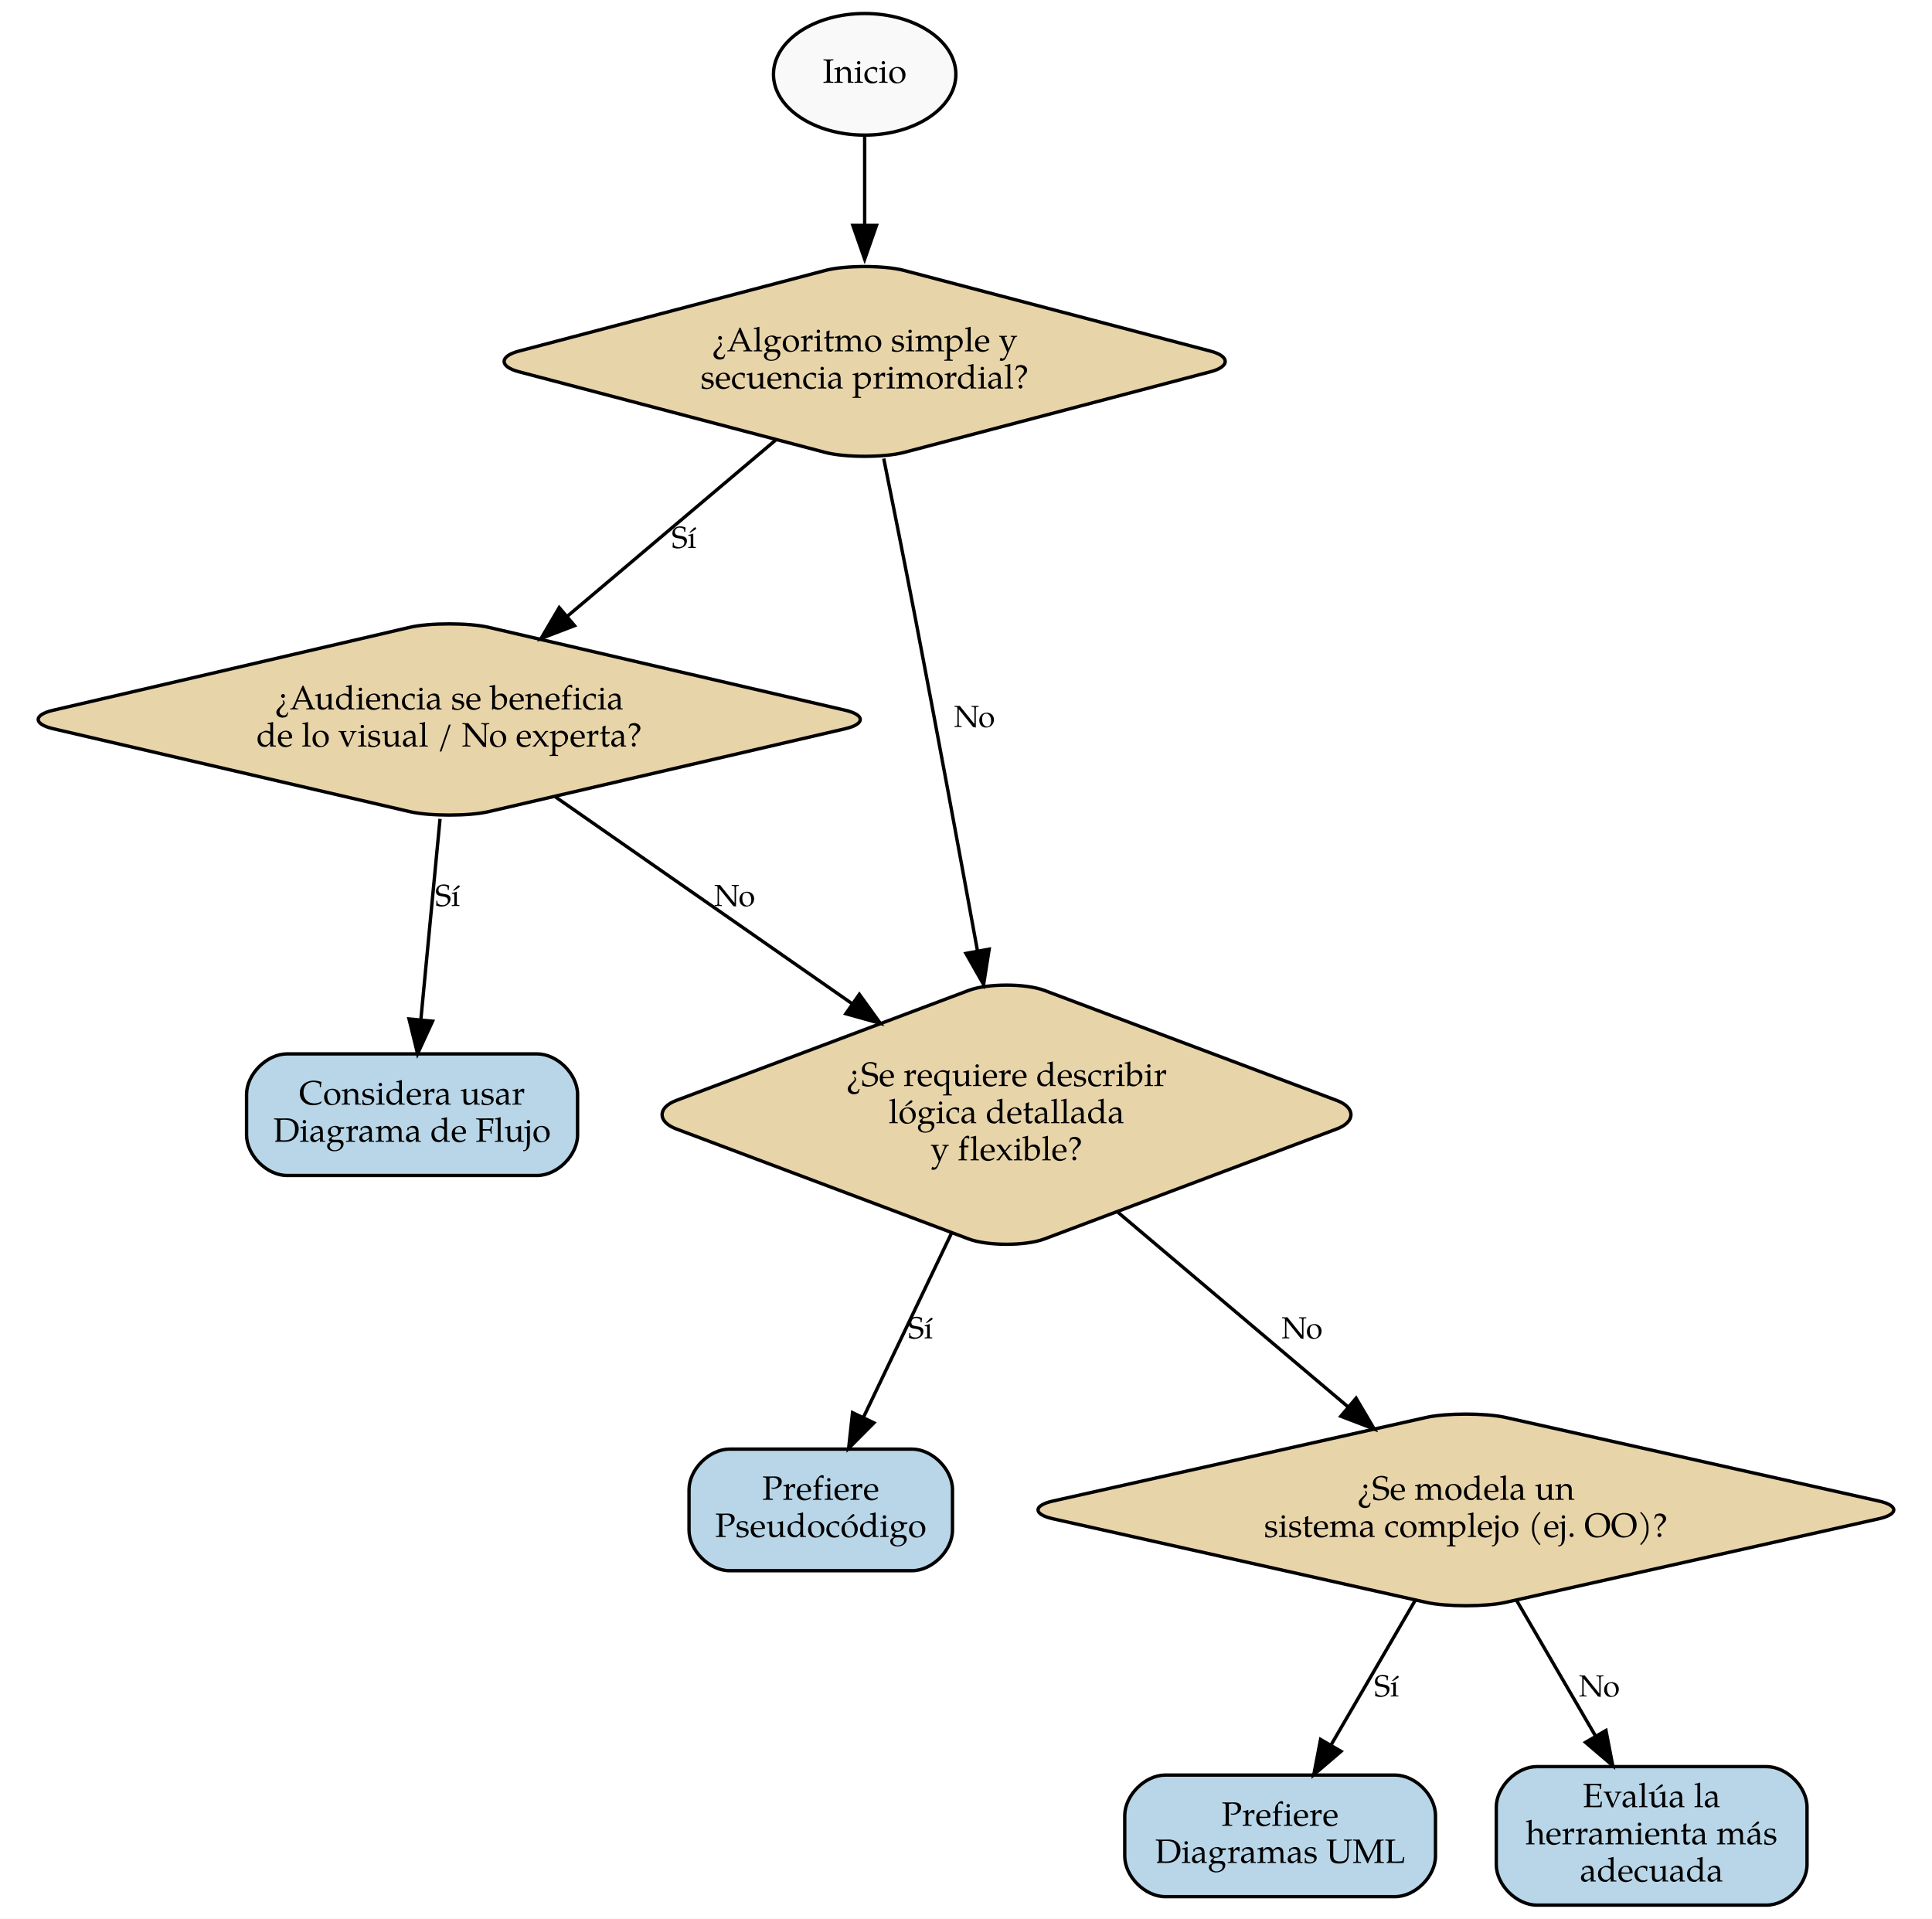
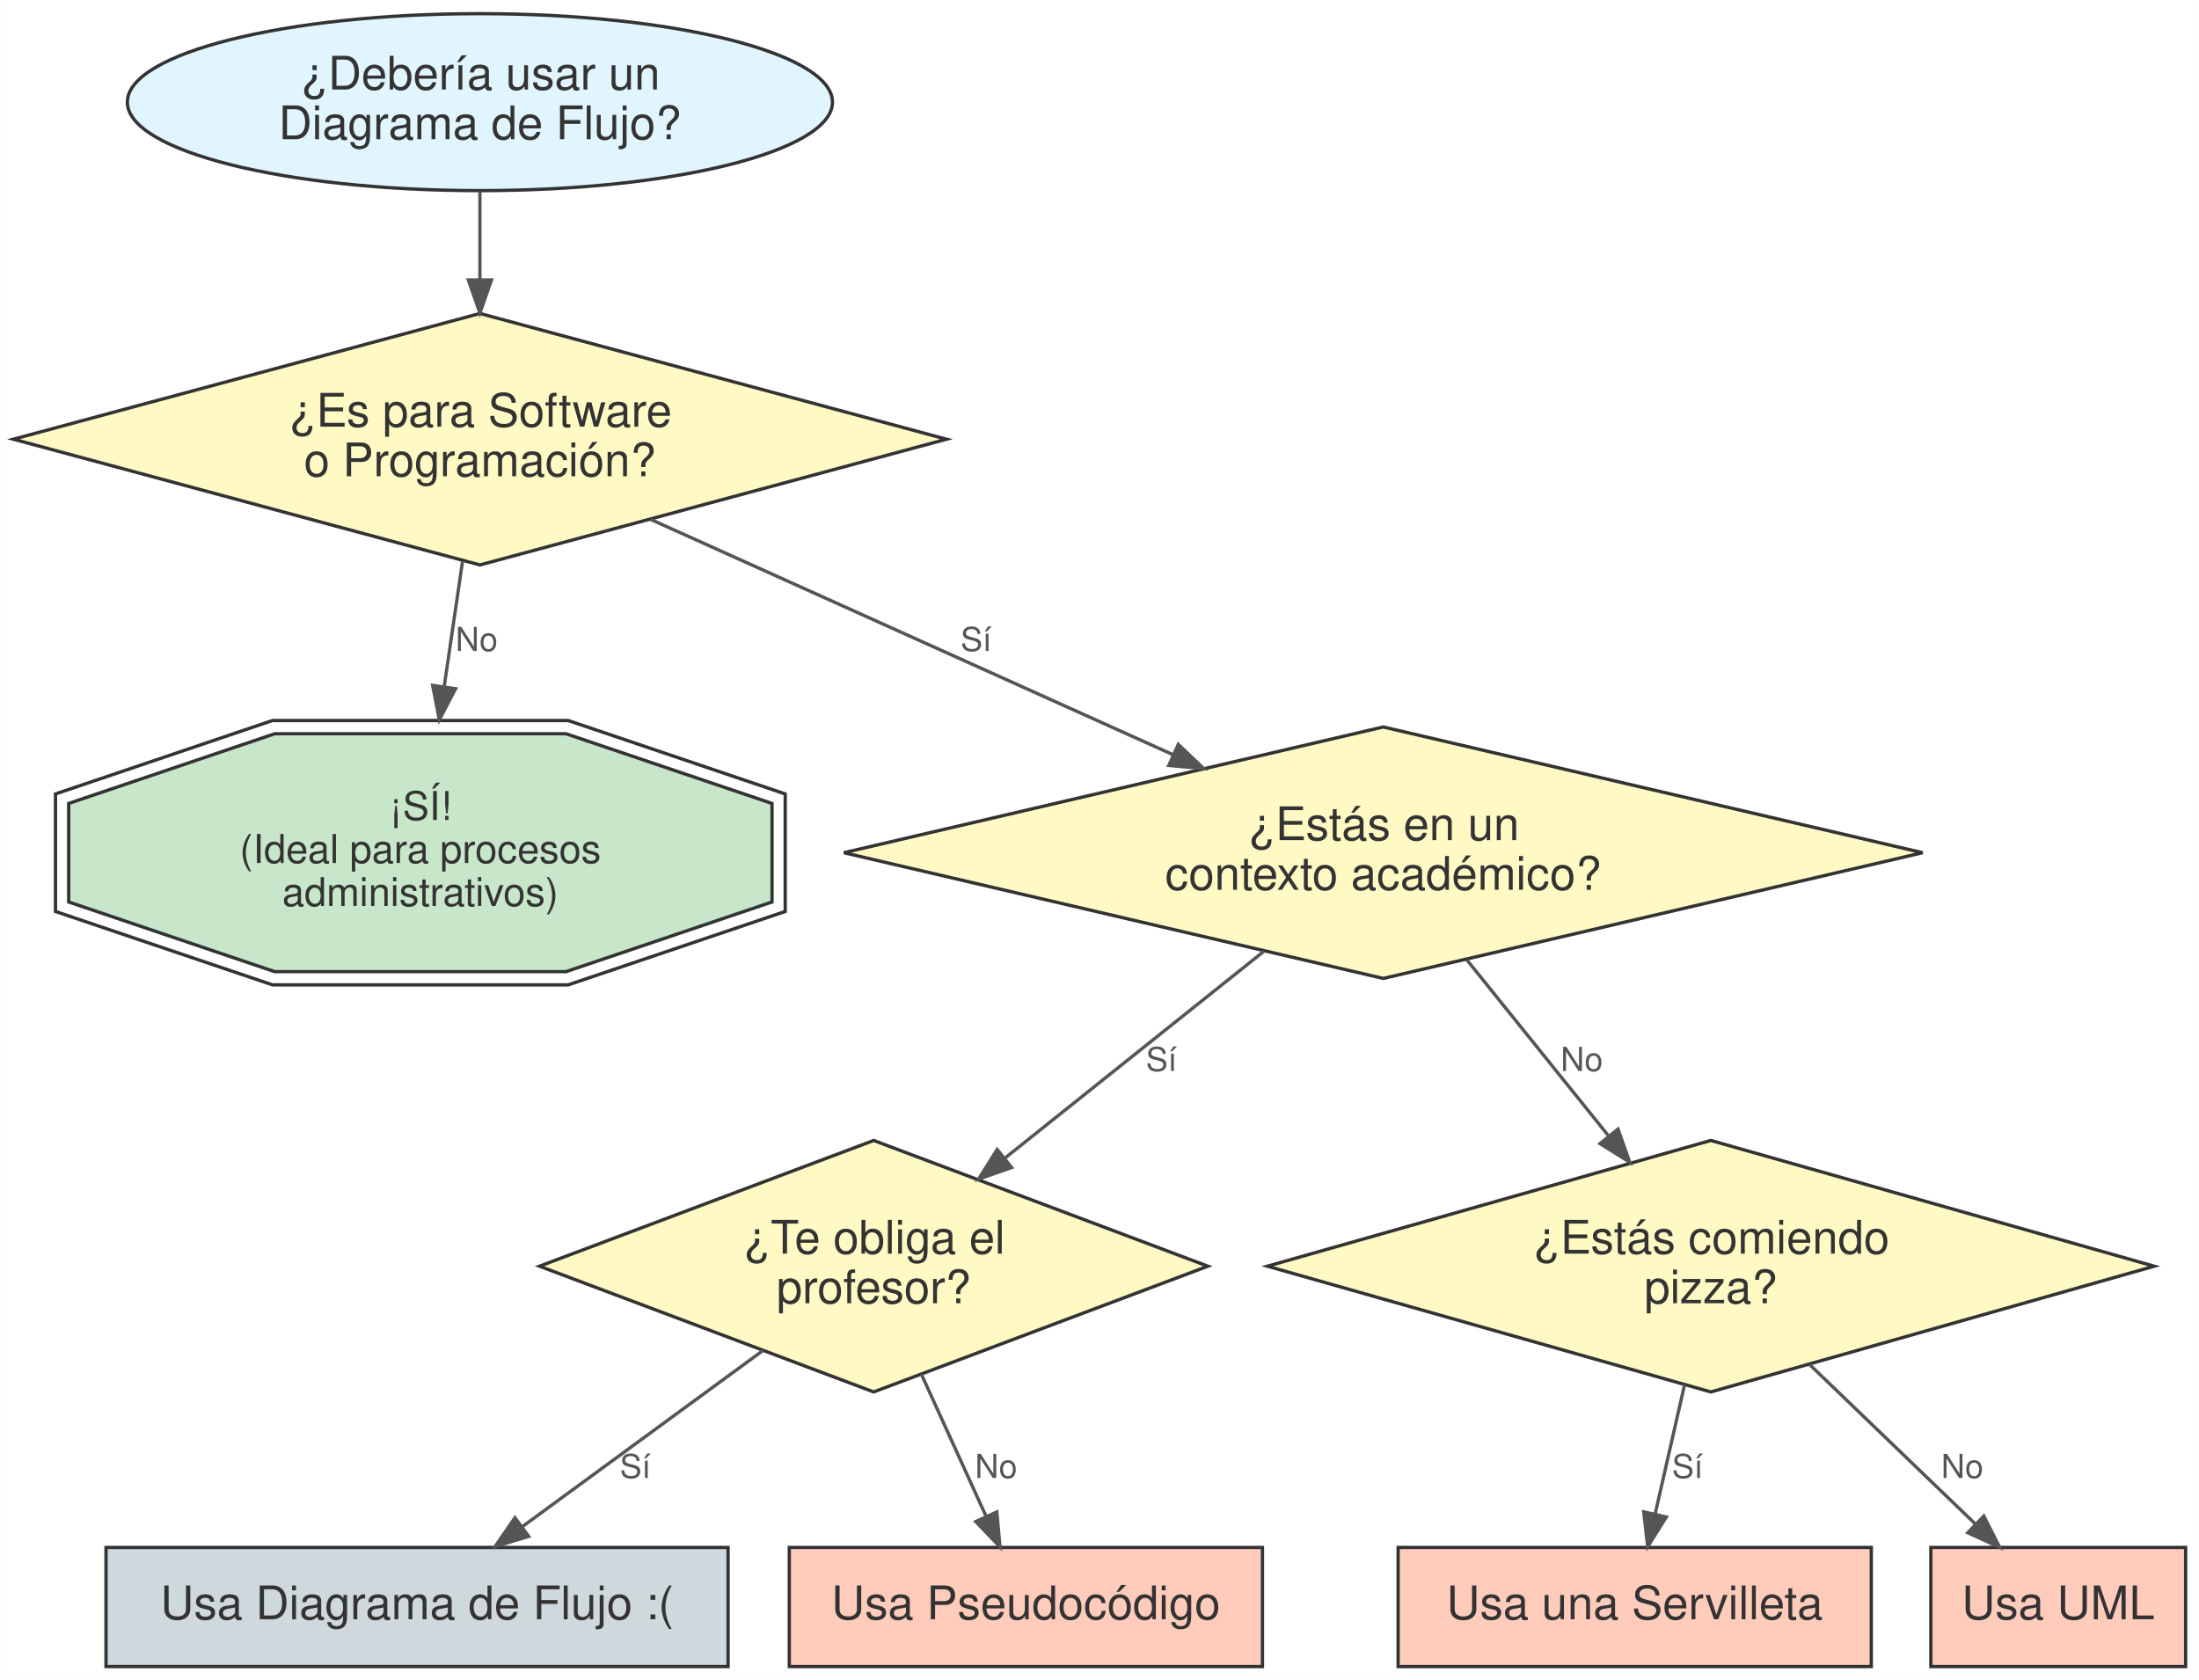
- <svg xmlns="http://www.w3.org/2000/svg" width="572pt" height="568pt" version="1.1" viewBox="0 0 572 568">
-   <g class="graph" transform="scale(1) translate(4 564)">
-     <polygon points="-4 4 -4 -564 568 -564 568 4" fill="#fff" stroke="transparent" />
-     <g class="node">
-       <ellipse cx="252" cy="-542" rx="27" ry="18" fill="#f9f9f9" stroke="#000" />
-       <text x="252" y="-539.5" font-family="TeX Gyre Pagella" font-size="10" text-anchor="middle">Inicio</text>
+ <svg xmlns="http://www.w3.org/2000/svg" width="665pt" height="508pt" viewBox="0.00 0.00 664.50 507.68">
+   <g id="graph0" class="graph" transform="scale(1 1) rotate(0) translate(4 503.68)">
+     <polygon fill="white" stroke="transparent" points="-4,4 -4,-503.68 660.5,-503.68 660.5,4 -4,4" />
+     <g id="node1" class="node">
+       <ellipse fill="#e1f5fe" stroke="#333333" cx="141" cy="-472.81" rx="106.55" ry="26.74" />
+       <text text-anchor="middle" x="141" y="-476.61" font-family="Helvetica,sans-Serif" font-size="14.00" fill="#333333">¿Debería usar un</text>
+       <text text-anchor="middle" x="141" y="-461.61" font-family="Helvetica,sans-Serif" font-size="14.00" fill="#333333">Diagrama de Flujo?</text>
    </g>
-     <g class="node">
-       <path d="m240.4-483.95-90.8 23.9c-5.8 1.52-5.8 4.58 0 6.1l90.8 23.9c5.8 1.52 17.4 1.52 23.2 0l90.8-23.9c5.8-1.52 5.8-4.58 0-6.1l-90.8-23.9c-5.8-1.52-17.4-1.52-23.2 0" fill="#e8d4a9" stroke="#000" />
-       <text x="252" y="-460" font-family="TeX Gyre Pagella" font-size="10" text-anchor="middle">¿Algoritmo simple y</text>
-       <text x="252" y="-449" font-family="TeX Gyre Pagella" font-size="10" text-anchor="middle">secuencia primordial?</text>
+     <g id="node2" class="node">
+       <polygon fill="#fff9c4" stroke="#333333" points="141,-408.94 0,-370.94 141,-332.94 282,-370.94 141,-408.94" />
+       <text text-anchor="middle" x="141" y="-374.74" font-family="Helvetica,sans-Serif" font-size="14.00" fill="#333333">¿Es para Software</text>
+       <text text-anchor="middle" x="141" y="-359.74" font-family="Helvetica,sans-Serif" font-size="14.00" fill="#333333">o Programación?</text>
    </g>
-     <g class="edge">
-       <path d="m252-523.8v26.25" fill="none" stroke="#000" />
-       <polygon points="255.5 -497.27 252 -487.27 248.5 -497.27" stroke="#000" />
+     <g id="edge1" class="edge">
+       <path fill="none" stroke="#555555" d="M141,-445.84C141,-437.69 141,-428.43 141,-419.28" />
+       <polygon fill="#555555" stroke="#555555" points="144.5,-419.07 141,-409.07 137.5,-419.07 144.5,-419.07" />
    </g>
-     <g class="node">
-       <path d="m117.31-378.28-105.62 24.56c-5.85 1.36-5.85 4.08 0 5.44l105.62 24.56c5.85 1.36 17.53 1.36 23.38 0l105.62-24.56c5.85-1.36 5.85-4.08 0-5.44l-105.62-24.56c-5.85-1.36-17.53-1.36-23.38 0" fill="#e8d4a9" stroke="#000" />
-       <text x="129" y="-354" font-family="TeX Gyre Pagella" font-size="10" text-anchor="middle">¿Audiencia se beneficia</text>
-       <text x="129" y="-343" font-family="TeX Gyre Pagella" font-size="10" text-anchor="middle">de lo visual / No experta?</text>
+     <g id="node3" class="node">
+       <polygon fill="#c8e6c9" stroke="#333333" points="229.28,-231.08 229.28,-260.86 167.02,-281.92 78.98,-281.92 16.72,-260.86 16.72,-231.08 78.98,-210.02 167.02,-210.02 229.28,-231.08" />
+       <polygon fill="none" stroke="#333333" points="233.27,-228.21 233.27,-263.73 167.68,-285.92 78.32,-285.92 12.73,-263.73 12.73,-228.21 78.32,-206.03 167.68,-206.03 233.27,-228.21" />
+       <text text-anchor="middle" x="123" y="-255.87" font-family="Helvetica,sans-Serif" font-size="12.00" fill="#333333">¡SÍ!</text>
+       <text text-anchor="middle" x="123" y="-242.87" font-family="Helvetica,sans-Serif" font-size="12.00" fill="#333333">(Ideal para procesos</text>
+       <text text-anchor="middle" x="123" y="-229.87" font-family="Helvetica,sans-Serif" font-size="12.00" fill="#333333">administrativos)</text>
    </g>
-     <g class="edge">
-       <path d="m225.61-433.69c-17.99 15.21-42.01 35.52-61.6 52.09" fill="none" stroke="#000" />
-       <polygon points="166.09 -378.78 156.19 -374.99 161.57 -384.12" stroke="#000" />
-       <text x="198.5" y="-401.8" font-family="TeX Gyre Pagella" font-size="9" text-anchor="middle">Sí</text>
+     <g id="edge2" class="edge">
+       <path fill="none" stroke="#555555" d="M135.75,-334.05C134.01,-322.19 132.05,-308.78 130.19,-296.11" />
+       <polygon fill="#555555" stroke="#555555" points="133.65,-295.53 128.73,-286.14 126.72,-296.54 133.65,-295.53" />
+       <text text-anchor="middle" x="140" y="-306.94" font-family="Helvetica,sans-Serif" font-size="10.00" fill="#555555">No</text>
    </g>
-     <g class="node">
-       <path d="m282.77-270.78-86.54 32.56c-5.61 2.11-5.61 6.33 0 8.44l86.54 32.56c5.61 2.11 16.85 2.11 22.46 0l86.54-32.56c5.61-2.11 5.61-6.33 0-8.44l-86.54-32.56c-5.61-2.11-16.85-2.11-22.46 0" fill="#e8d4a9" stroke="#000" />
-       <g font-family="TeX Gyre Pagella" font-size="10" text-anchor="middle">
-         <text x="294" y="-242.5">¿Se requiere describir</text>
-         <text x="294" y="-231.5">lógica detallada</text>
-         <text x="294" y="-220.5">y flexible?</text>
-       </g>
+     <g id="node4" class="node">
+       <polygon fill="#fff9c4" stroke="#333333" points="414,-283.97 251,-245.97 414,-207.97 577,-245.97 414,-283.97" />
+       <text text-anchor="middle" x="414" y="-249.77" font-family="Helvetica,sans-Serif" font-size="14.00" fill="#333333">¿Estás en un</text>
+       <text text-anchor="middle" x="414" y="-234.77" font-family="Helvetica,sans-Serif" font-size="14.00" fill="#333333">contexto académico?</text>
    </g>
-     <g class="edge">
-       <path d="m257.65-428.24c2.85 14.14 6.34 31.59 9.35 47.24 6.31 32.8 13.15 69.81 18.37 98.35" fill="none" stroke="#000" />
-       <polygon points="288.86 -283 287.21 -272.54 281.98 -281.75" stroke="#000" />
-       <text x="284.5" y="-348.8" font-family="TeX Gyre Pagella" font-size="9" text-anchor="middle">No</text>
+     <g id="edge3" class="edge">
+       <path fill="none" stroke="#555555" d="M192.67,-346.67C237.45,-326.5 302.41,-297.24 350.38,-275.63" />
+       <polygon fill="#555555" stroke="#555555" points="352.06,-278.71 359.74,-271.41 349.18,-272.33 352.06,-278.71" />
+       <text text-anchor="middle" x="291" y="-306.94" font-family="Helvetica,sans-Serif" font-size="10.00" fill="#555555">Sí</text>
    </g>
-     <g class="node">
-       <path d="m155-252h-74c-6 0-12 6-12 12v12c0 6 6 12 12 12h74c6 0 12-6 12-12v-12c0-6-6-12-12-12" fill="#b8d6e8" stroke="#000" />
-       <text x="118" y="-237" font-family="TeX Gyre Pagella" font-size="10" text-anchor="middle">Considera usar</text>
-       <text x="118" y="-226" font-family="TeX Gyre Pagella" font-size="10" text-anchor="middle">Diagrama de Flujo</text>
+     <g id="node5" class="node">
+       <polygon fill="#fff9c4" stroke="#333333" points="260,-159 159,-121 260,-83 361,-121 260,-159" />
+       <text text-anchor="middle" x="260" y="-124.8" font-family="Helvetica,sans-Serif" font-size="14.00" fill="#333333">¿Te obliga el</text>
+       <text text-anchor="middle" x="260" y="-109.8" font-family="Helvetica,sans-Serif" font-size="14.00" fill="#333333">profesor?</text>
    </g>
-     <g class="edge">
-       <path d="m126.28-321.57c-1.74 18.15-3.97 41.55-5.68 59.44" fill="none" stroke="#000" />
-       <polygon points="124.07 -261.68 119.63 -252.05 117.1 -262.34" stroke="#000" />
-       <text x="128.5" y="-295.8" font-family="TeX Gyre Pagella" font-size="9" text-anchor="middle">Sí</text>
+     <g id="edge4" class="edge">
+       <path fill="none" stroke="#555555" d="M377.89,-216.14C354.41,-197.39 323.78,-172.93 299.63,-153.64" />
+       <polygon fill="#555555" stroke="#555555" points="301.7,-150.82 291.7,-147.32 297.33,-156.29 301.7,-150.82" />
+       <text text-anchor="middle" x="347" y="-180" font-family="Helvetica,sans-Serif" font-size="10.00" fill="#555555">Sí</text>
    </g>
-     <g class="edge">
-       <path d="m160.42-328.1c24.83 17.31 59.83 41.7 87.78 61.18" fill="none" stroke="#000" />
-       <polygon points="250.42 -269.64 256.63 -261.05 246.42 -263.89" stroke="#000" />
-       <text x="213.5" y="-295.8" font-family="TeX Gyre Pagella" font-size="9" text-anchor="middle">No</text>
+     <g id="node8" class="node">
+       <polygon fill="#fff9c4" stroke="#333333" points="513,-159 379,-121 513,-83 647,-121 513,-159" />
+       <text text-anchor="middle" x="513" y="-124.8" font-family="Helvetica,sans-Serif" font-size="14.00" fill="#333333">¿Estás comiendo</text>
+       <text text-anchor="middle" x="513" y="-109.8" font-family="Helvetica,sans-Serif" font-size="14.00" fill="#333333">pizza?</text>
    </g>
-     <g class="node">
-       <path d="m266-135h-54c-6 0-12 6-12 12v12c0 6 6 12 12 12h54c6 0 12-6 12-12v-12c0-6-6-12-12-12" fill="#b8d6e8" stroke="#000" />
-       <text x="239" y="-120" font-family="TeX Gyre Pagella" font-size="10" text-anchor="middle">Prefiere</text>
-       <text x="239" y="-109" font-family="TeX Gyre Pagella" font-size="10" text-anchor="middle">Pseudocódigo</text>
+     <g id="edge5" class="edge">
+       <path fill="none" stroke="#555555" d="M439.24,-213.62C452.24,-197.48 468.2,-177.65 481.94,-160.58" />
+       <polygon fill="#555555" stroke="#555555" points="484.95,-162.43 488.49,-152.44 479.5,-158.04 484.95,-162.43" />
+       <text text-anchor="middle" x="474" y="-180" font-family="Helvetica,sans-Serif" font-size="10.00" fill="#555555">No</text>
    </g>
-     <g class="edge">
-       <path d="m277.65-198.81c-8.29 17.33-18.2 38.05-25.91 54.18" fill="none" stroke="#000" />
-       <polygon points="254.73 -142.77 247.26 -135.26 248.41 -145.79" stroke="#000" />
-       <text x="268.5" y="-167.8" font-family="TeX Gyre Pagella" font-size="9" text-anchor="middle">Sí</text>
+     <g id="node6" class="node">
+       <polygon fill="#cfd8dc" stroke="#333333" points="216,-36 28,-36 28,0 216,0 216,-36" />
+       <text text-anchor="middle" x="122" y="-14.3" font-family="Helvetica,sans-Serif" font-size="14.00" fill="#333333">Usa Diagrama de Flujo :(</text>
    </g>
-     <g class="node">
-       <path d="m418.29-144.38-110.58 24.76c-5.85 1.31-5.85 3.93 0 5.24l110.58 24.76c5.85 1.31 17.57 1.31 23.42 0l110.58-24.76c5.85-1.31 5.85-3.93 0-5.24l-110.58-24.76c-5.85-1.31-17.57-1.31-23.42 0" fill="#e8d4a9" stroke="#000" />
-       <text x="430" y="-120" font-family="TeX Gyre Pagella" font-size="10" text-anchor="middle">¿Se modela un</text>
-       <text x="430" y="-109" font-family="TeX Gyre Pagella" font-size="10" text-anchor="middle">sistema complejo (ej. OO)?</text>
+     <g id="edge6" class="edge">
+       <path fill="none" stroke="#555555" d="M226.59,-95.55C204.48,-79.37 175.65,-58.27 153.86,-42.32" />
+       <polygon fill="#555555" stroke="#555555" points="155.73,-39.35 145.59,-36.27 151.59,-45 155.73,-39.35" />
+       <text text-anchor="middle" x="188" y="-57" font-family="Helvetica,sans-Serif" font-size="10.00" fill="#555555">Sí</text>
    </g>
-     <g class="edge">
-       <path d="m326.92-205.16c20.64 17.45 47.2 39.91 68.2 57.66" fill="none" stroke="#000" />
-       <polygon points="397.49 -150.07 402.87 -140.94 392.97 -144.73" stroke="#000" />
-       <text x="381.5" y="-167.8" font-family="TeX Gyre Pagella" font-size="9" text-anchor="middle">No</text>
+     <g id="node7" class="node">
+       <polygon fill="#ffccbc" stroke="#333333" points="377.5,-36 234.5,-36 234.5,0 377.5,0 377.5,-36" />
+       <text text-anchor="middle" x="306" y="-14.3" font-family="Helvetica,sans-Serif" font-size="14.00" fill="#333333">Usa Pseudocódigo</text>
    </g>
-     <g class="node">
-       <path d="m409-38.5h-68c-6 0-12 6-12 12v12c0 6 6 12 12 12h68c6 0 12-6 12-12v-12c0-6-6-12-12-12" fill="#b8d6e8" stroke="#000" />
-       <text x="375" y="-23.5" font-family="TeX Gyre Pagella" font-size="10" text-anchor="middle">Prefiere</text>
-       <text x="375" y="-12.5" font-family="TeX Gyre Pagella" font-size="10" text-anchor="middle">Diagramas UML</text>
+     <g id="edge7" class="edge">
+       <path fill="none" stroke="#555555" d="M274.43,-88.32C280.69,-74.58 287.93,-58.68 293.9,-45.57" />
+       <polygon fill="#555555" stroke="#555555" points="297.22,-46.72 298.18,-36.17 290.85,-43.82 297.22,-46.72" />
+       <text text-anchor="middle" x="297" y="-57" font-family="Helvetica,sans-Serif" font-size="10.00" fill="#555555">No</text>
    </g>
-     <g class="edge">
-       <path d="m414.97-90.18c-7.75 13.32-17.18 29.53-24.94 42.85" fill="none" stroke="#000" />
-       <polygon points="393.03 -45.52 384.98 -38.64 386.98 -49.04" stroke="#000" />
-       <text x="406.5" y="-61.8" font-family="TeX Gyre Pagella" font-size="9" text-anchor="middle">Sí</text>
+     <g id="node9" class="node">
+       <polygon fill="#ffccbc" stroke="#333333" points="561.5,-36 418.5,-36 418.5,0 561.5,0 561.5,-36" />
+       <text text-anchor="middle" x="490" y="-14.3" font-family="Helvetica,sans-Serif" font-size="14.00" fill="#333333">Usa una Servilleta</text>
    </g>
-     <g class="node">
-       <path d="m519-41h-68c-6 0-12 6-12 12v17c0 6 6 12 12 12h68c6 0 12-6 12-12v-17c0-6-6-12-12-12" fill="#b8d6e8" stroke="#000" />
-       <g font-family="TeX Gyre Pagella" font-size="10" text-anchor="middle">
-         <text x="485" y="-29">Evalúa la</text>
-         <text x="485" y="-18">herramienta más</text>
-         <text x="485" y="-7">adecuada</text>
-       </g>
+     <g id="edge8" class="edge">
+       <path fill="none" stroke="#555555" d="M505.08,-85.24C502.17,-72.44 498.91,-58.15 496.18,-46.12" />
+       <polygon fill="#555555" stroke="#555555" points="499.56,-45.2 493.92,-36.23 492.73,-46.76 499.56,-45.2" />
+       <text text-anchor="middle" x="506" y="-57" font-family="Helvetica,sans-Serif" font-size="10.00" fill="#555555">Sí</text>
    </g>
-     <g class="edge">
-       <path d="m445.03-90.18c7.22 12.4 15.89 27.3 23.31 40.05" fill="none" stroke="#000" />
-       <polygon points="471.47 -51.7 473.48 -41.3 465.42 -48.18" stroke="#000" />
-       <text x="469.5" y="-61.8" font-family="TeX Gyre Pagella" font-size="9" text-anchor="middle">No</text>
+     <g id="node10" class="node">
+       <polygon fill="#ffccbc" stroke="#333333" points="656.5,-36 579.5,-36 579.5,0 656.5,0 656.5,-36" />
+       <text text-anchor="middle" x="618" y="-14.3" font-family="Helvetica,sans-Serif" font-size="14.00" fill="#333333">Usa UML</text>
+     </g>
+     <g id="edge9" class="edge">
+       <path fill="none" stroke="#555555" d="M542.81,-91.33C558.61,-76.13 577.8,-57.67 592.84,-43.2" />
+       <polygon fill="#555555" stroke="#555555" points="595.51,-45.49 600.29,-36.04 590.65,-40.45 595.51,-45.49" />
+       <text text-anchor="middle" x="589" y="-57" font-family="Helvetica,sans-Serif" font-size="10.00" fill="#555555">No</text>
    </g>
  </g>
</svg>
